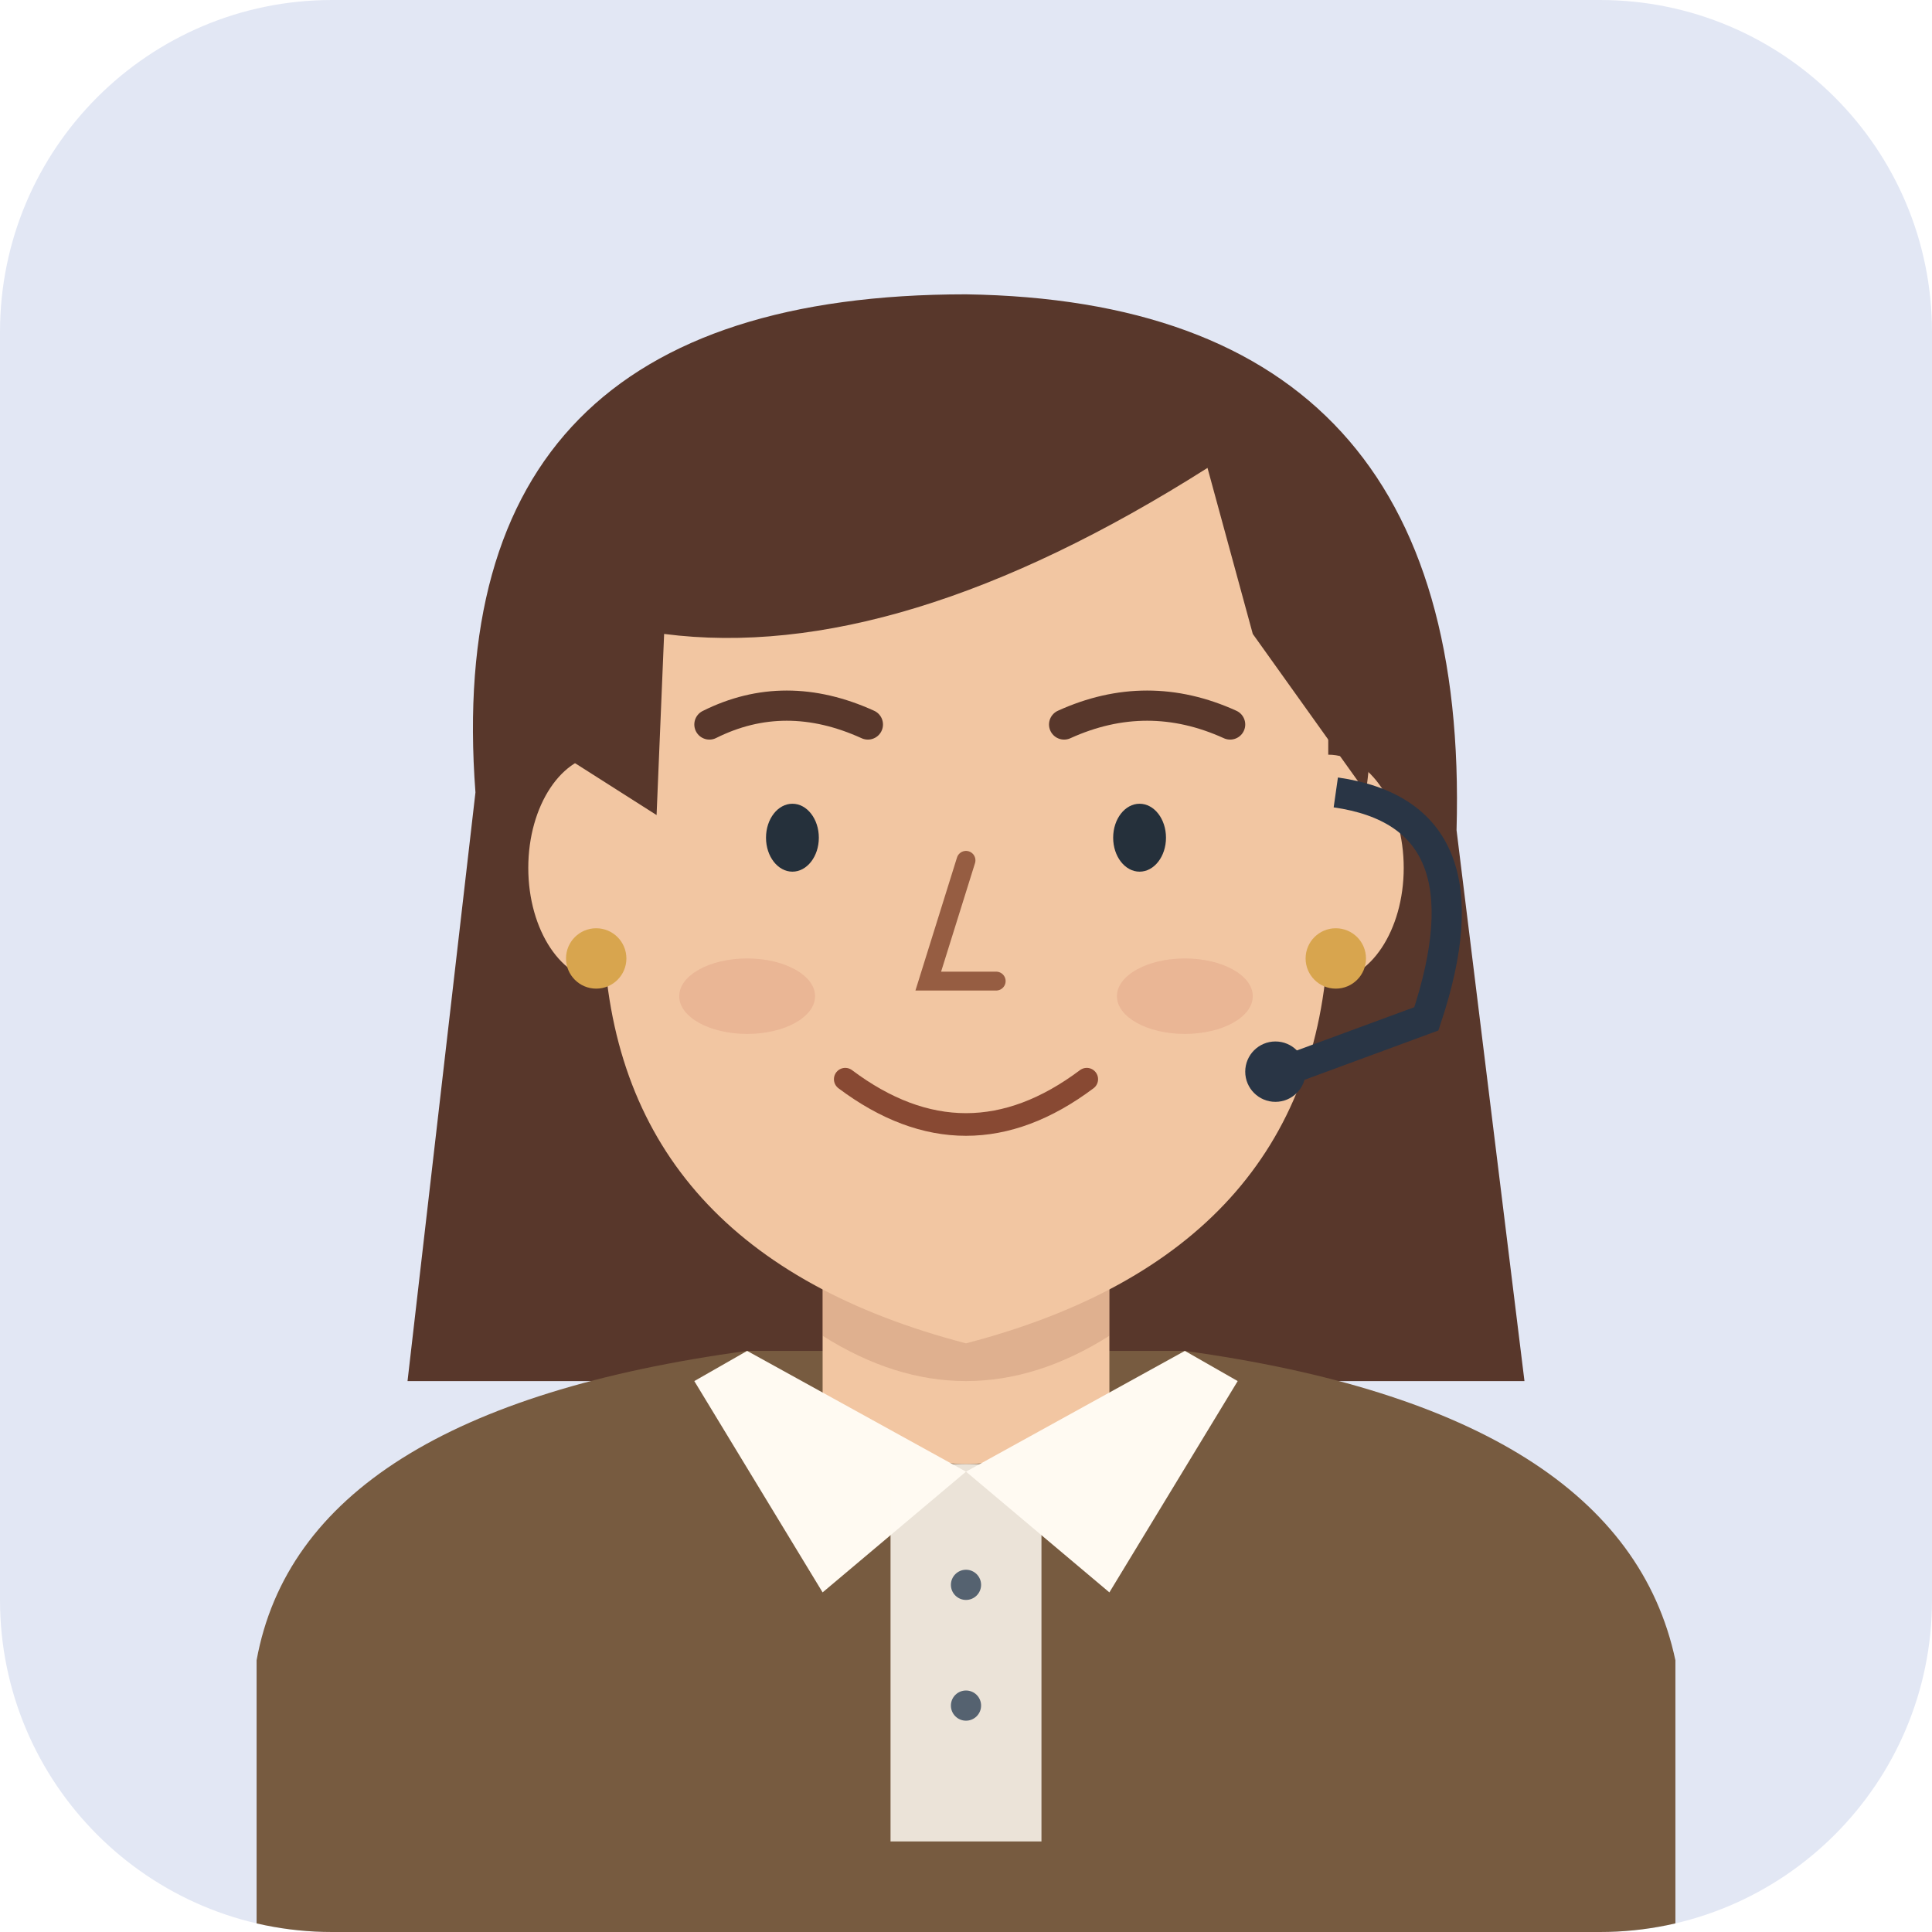
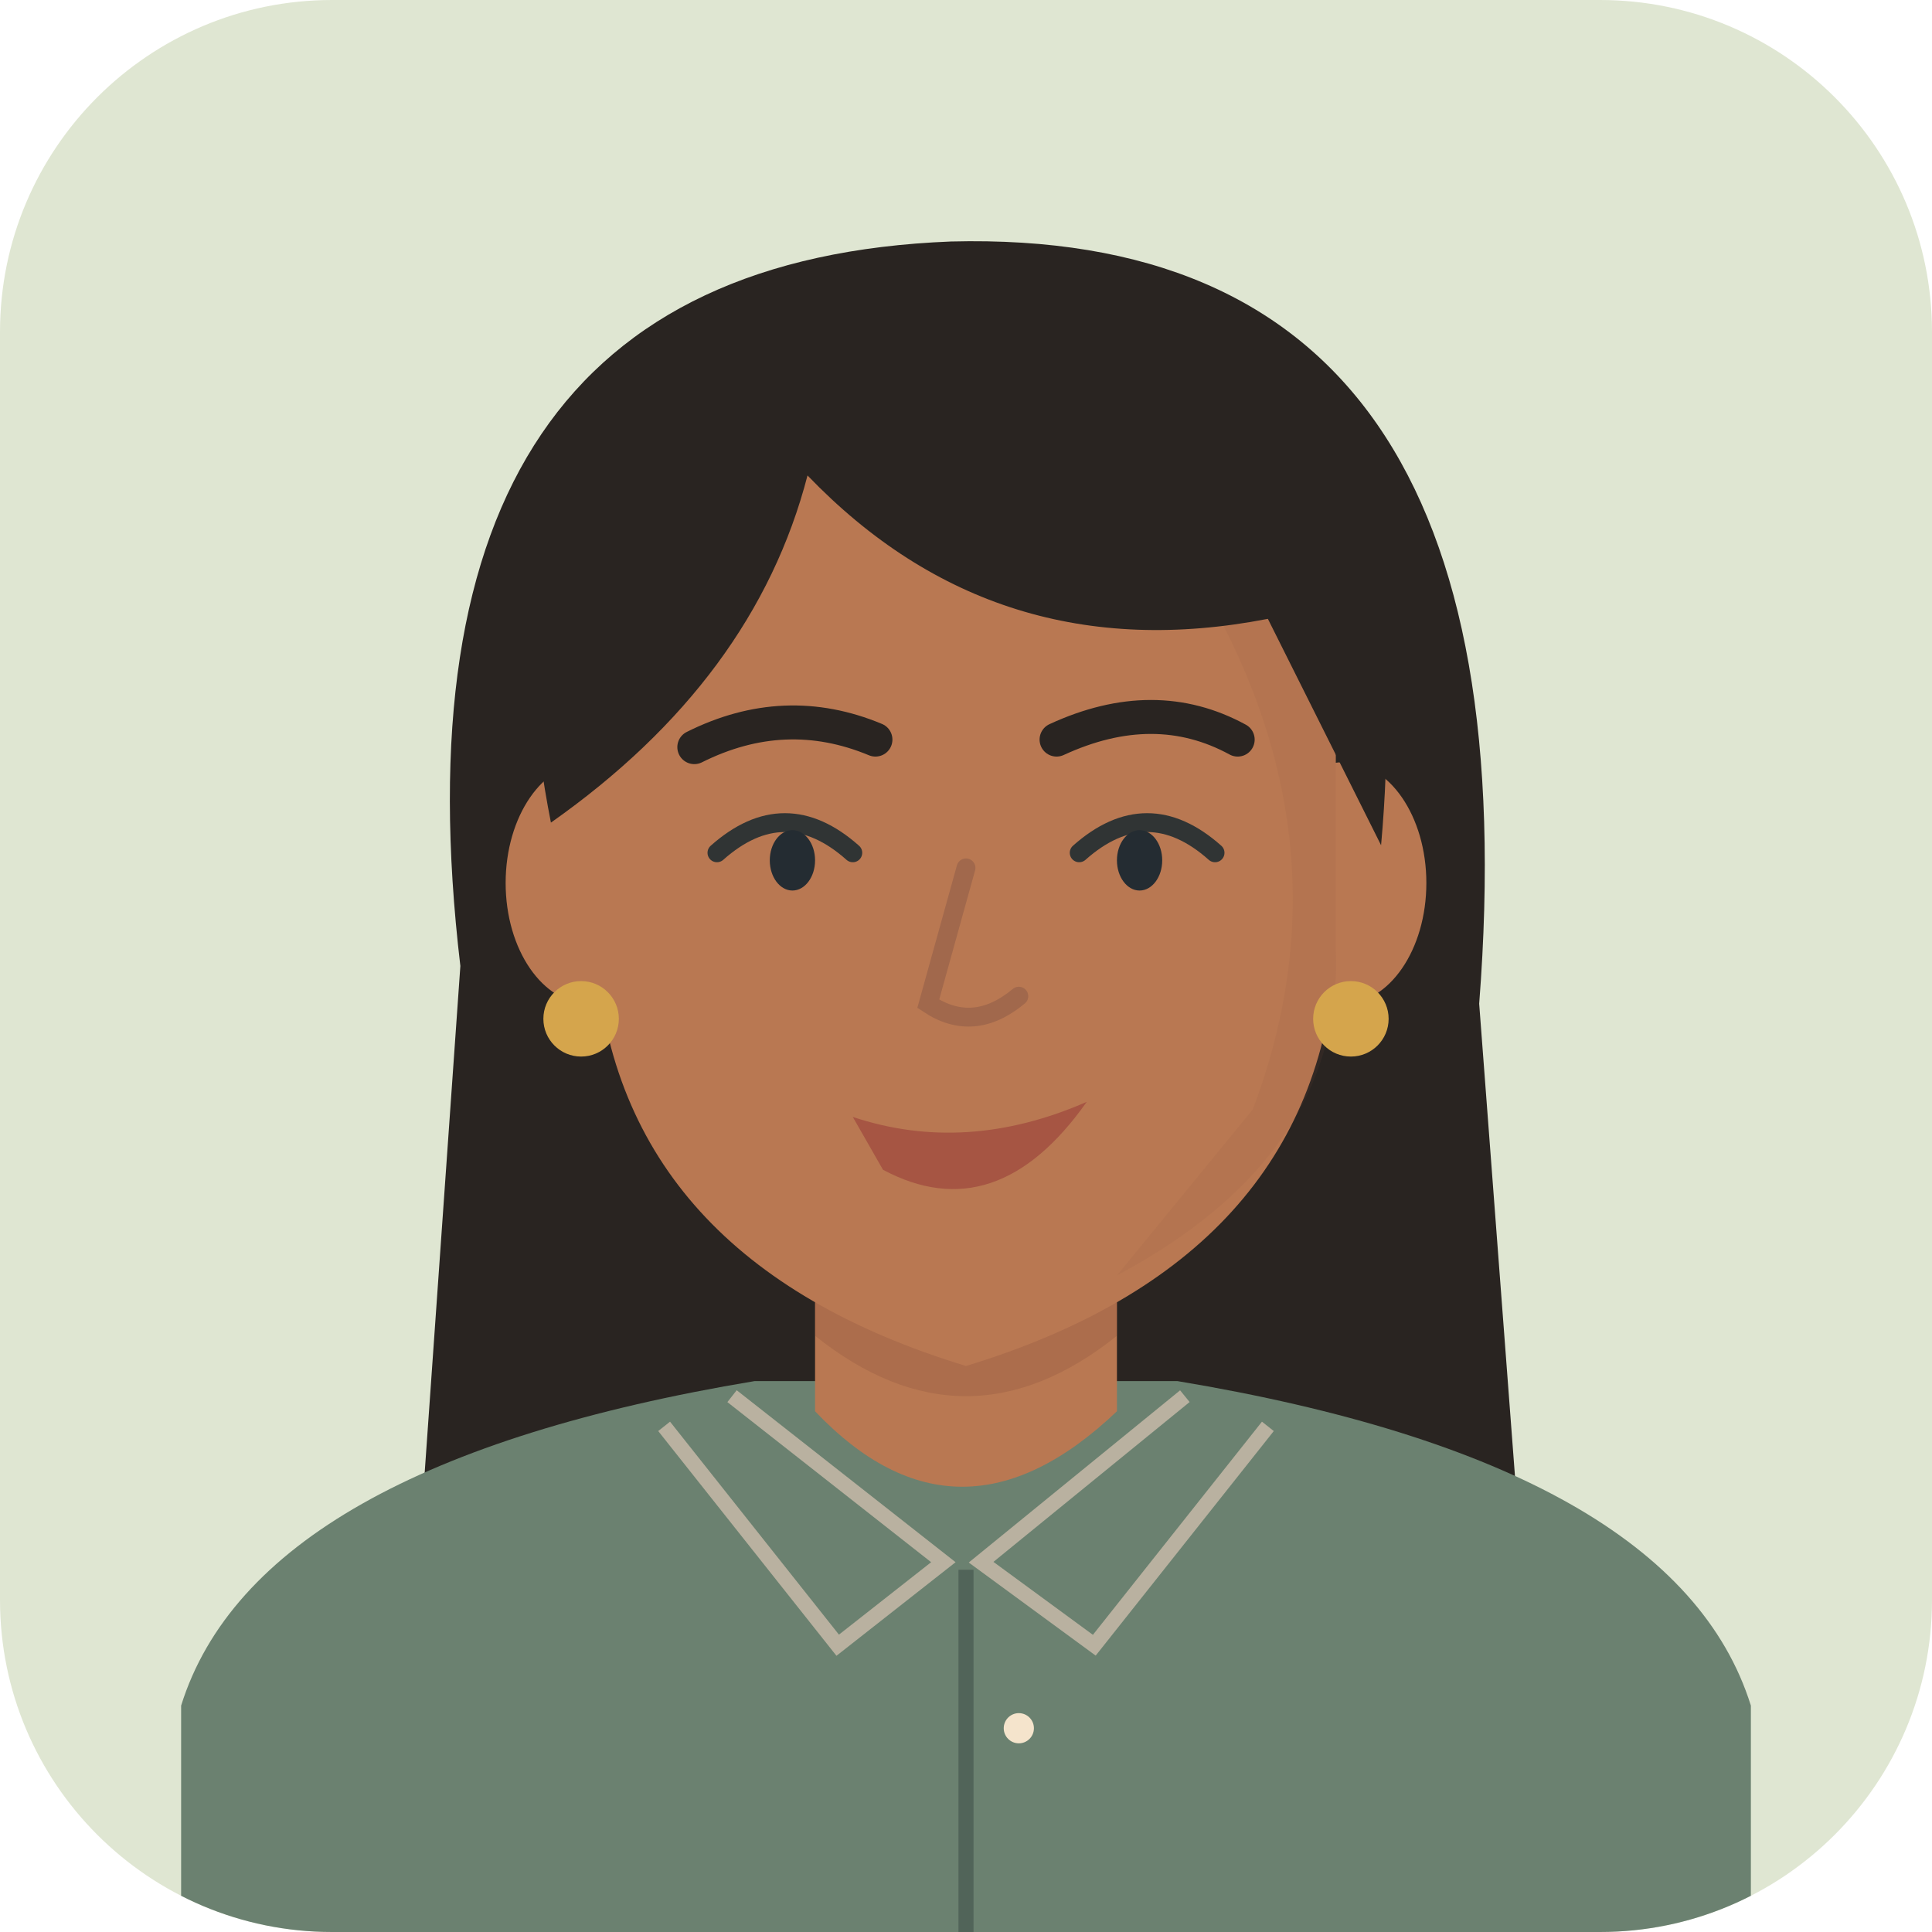
<svg xmlns="http://www.w3.org/2000/svg" viewBox="0 0 256 256" role="img" aria-labelledby="title">
  <defs>
    <clipPath id="portrait">
      <rect width="256" height="256" rx="44" />
    </clipPath>
  </defs>
  <g clip-path="url(#portrait)">
-     <path fill="#e2e7f4" d="M0 0H256V256H0Z" />
-     <path d="M63 105Q58 39 128 39Q195 40 193 110L202 183H54Z" fill="#58372b" />
-     <path d="M34 256V220Q40 187 99 179H157Q215 187 222 220V256Z" fill="#775b40" />
-     <path d="M109 155V185Q128 203 147 185V155Z" fill="#f2c6a2" />
-     <path d="M109 165Q128 182 147 165V177Q128 189 109 177Z" fill="#8a4b35" opacity=".18" />
-     <path d="M99 179L128 195L109 211L92 183M157 179L128 195L147 211L164 183" fill="#fffaf2" />
-     <path d="M118 194H138V244H118Z" fill="#fffaf2" opacity=".85" />
-     <circle cx="128" cy="210" r="2" fill="#556270" />
-     <circle cx="128" cy="226" r="2" fill="#556270" />
-     <ellipse cx="80" cy="115" rx="10" ry="15" fill="#f2c6a2" />
-     <ellipse cx="176" cy="115" rx="10" ry="15" fill="#f2c6a2" />
-     <path d="M80 91Q80 53 128 53Q176 53 176 91V125Q174 166 128 178Q82 166 80 125Z" fill="#f2c6a2" />
-     <path d="M76 101Q63 46 127 42Q189 44 181 105L166 84L160 62Q119 88 88 84L87 108Z" fill="#58372b" />
-     <path d="M94 96Q104 91 115 96M141 96Q152 91 163 96" fill="none" stroke="#58372b" stroke-width="4" stroke-linecap="round" />
-     <ellipse cx="105" cy="111" rx="3.5" ry="4.5" fill="#25303b" />
-     <ellipse cx="151" cy="111" rx="3.5" ry="4.5" fill="#25303b" />
-     <path d="M128 114L123 130H132" fill="none" stroke="#965d42" stroke-width="2.5" stroke-linecap="round" />
-     <path d="M112 143Q128 155 144 143" fill="none" stroke="#884933" stroke-width="3" stroke-linecap="round" />
-     <ellipse cx="99" cy="132" rx="9" ry="5" fill="#ce7a67" opacity=".22" />
-     <ellipse cx="157" cy="132" rx="9" ry="5" fill="#ce7a67" opacity=".22" />
-     <circle cx="79" cy="127" r="4" fill="#d8a54e" />
-     <circle cx="177" cy="127" r="4" fill="#d8a54e" />
-     <path d="M177 105Q198 108 189 135L170 142" fill="none" stroke="#293545" stroke-width="4" />
-     <circle cx="169" cy="142" r="4" fill="#293545" />
+     <path fill="#dfe6d2" d="M0 0H256V256H0Z" />
+     <path d="M61 128Q50 35 126 32Q204 30 196 133L201 199H56Z" fill="#292421" />
+     <path d="M24 256V226Q34 194 100 183H156Q222 194 232 226V256Z" fill="#6b8170" />
+     <path d="M108 157V187Q127 207 148 187V157Z" fill="#b97852" />
+     <path d="M108 164Q126 180 148 165V177Q128 193 108 177Z" fill="#7a4230" opacity=".2" />
+     <path d="M97 185L125 207L111 218L88 189M157 185L130 207L145 218L168 189" fill="#6b8170" stroke="#b9b1a0" stroke-width="2" />
+     <path d="M128 208V256" stroke="#151e23" stroke-width="2" opacity=".3" />
+     <circle cx="135" cy="229" r="2" fill="#f5e4cc" />
+     <ellipse cx="78" cy="117" rx="11" ry="16" fill="#b97852" />
+     <ellipse cx="178" cy="117" rx="11" ry="16" fill="#b97852" />
+     <path d="M79 91Q80 53 128 51Q177 53 177 93V127Q174 167 128 181Q82 167 79 127Z" fill="#b97852" />
+     <path d="M157 74Q180 110 166 147L148 169Q178 153 177 126V94Q175 80 157 74Z" fill="#85523c" opacity=".1" />
+     <path d="M73 109Q59 38 128 35Q190 34 183 112L168 82Q132 89 107 63Q100 90 73 109Z" fill="#292421" />
+     <path d="M92 99Q104 93 116 98M140 98Q153 92 164 98" fill="none" stroke="#292421" stroke-width="4.5" stroke-linecap="round" />
+     <path d="M95 113Q104 105 113 113M143 113Q152 105 161 113" fill="none" stroke="#303434" stroke-width="2.5" stroke-linecap="round" />
+     <ellipse cx="105" cy="114" rx="3" ry="4" fill="#242c32" />
+     <ellipse cx="151" cy="114" rx="3" ry="4" fill="#242c32" />
+     <path d="M128 115L123 133Q129 137 135 132" fill="none" stroke="#a1684c" stroke-width="2.5" stroke-linecap="round" />
+     <path d="M113 148Q128 153 144 146Q132 163 117 155Z" fill="#a65543" />
+     <circle cx="77" cy="135" r="5" fill="#d5a54c" />
+     <circle cx="179" cy="135" r="5" fill="#d5a54c" />
  </g>
</svg>
